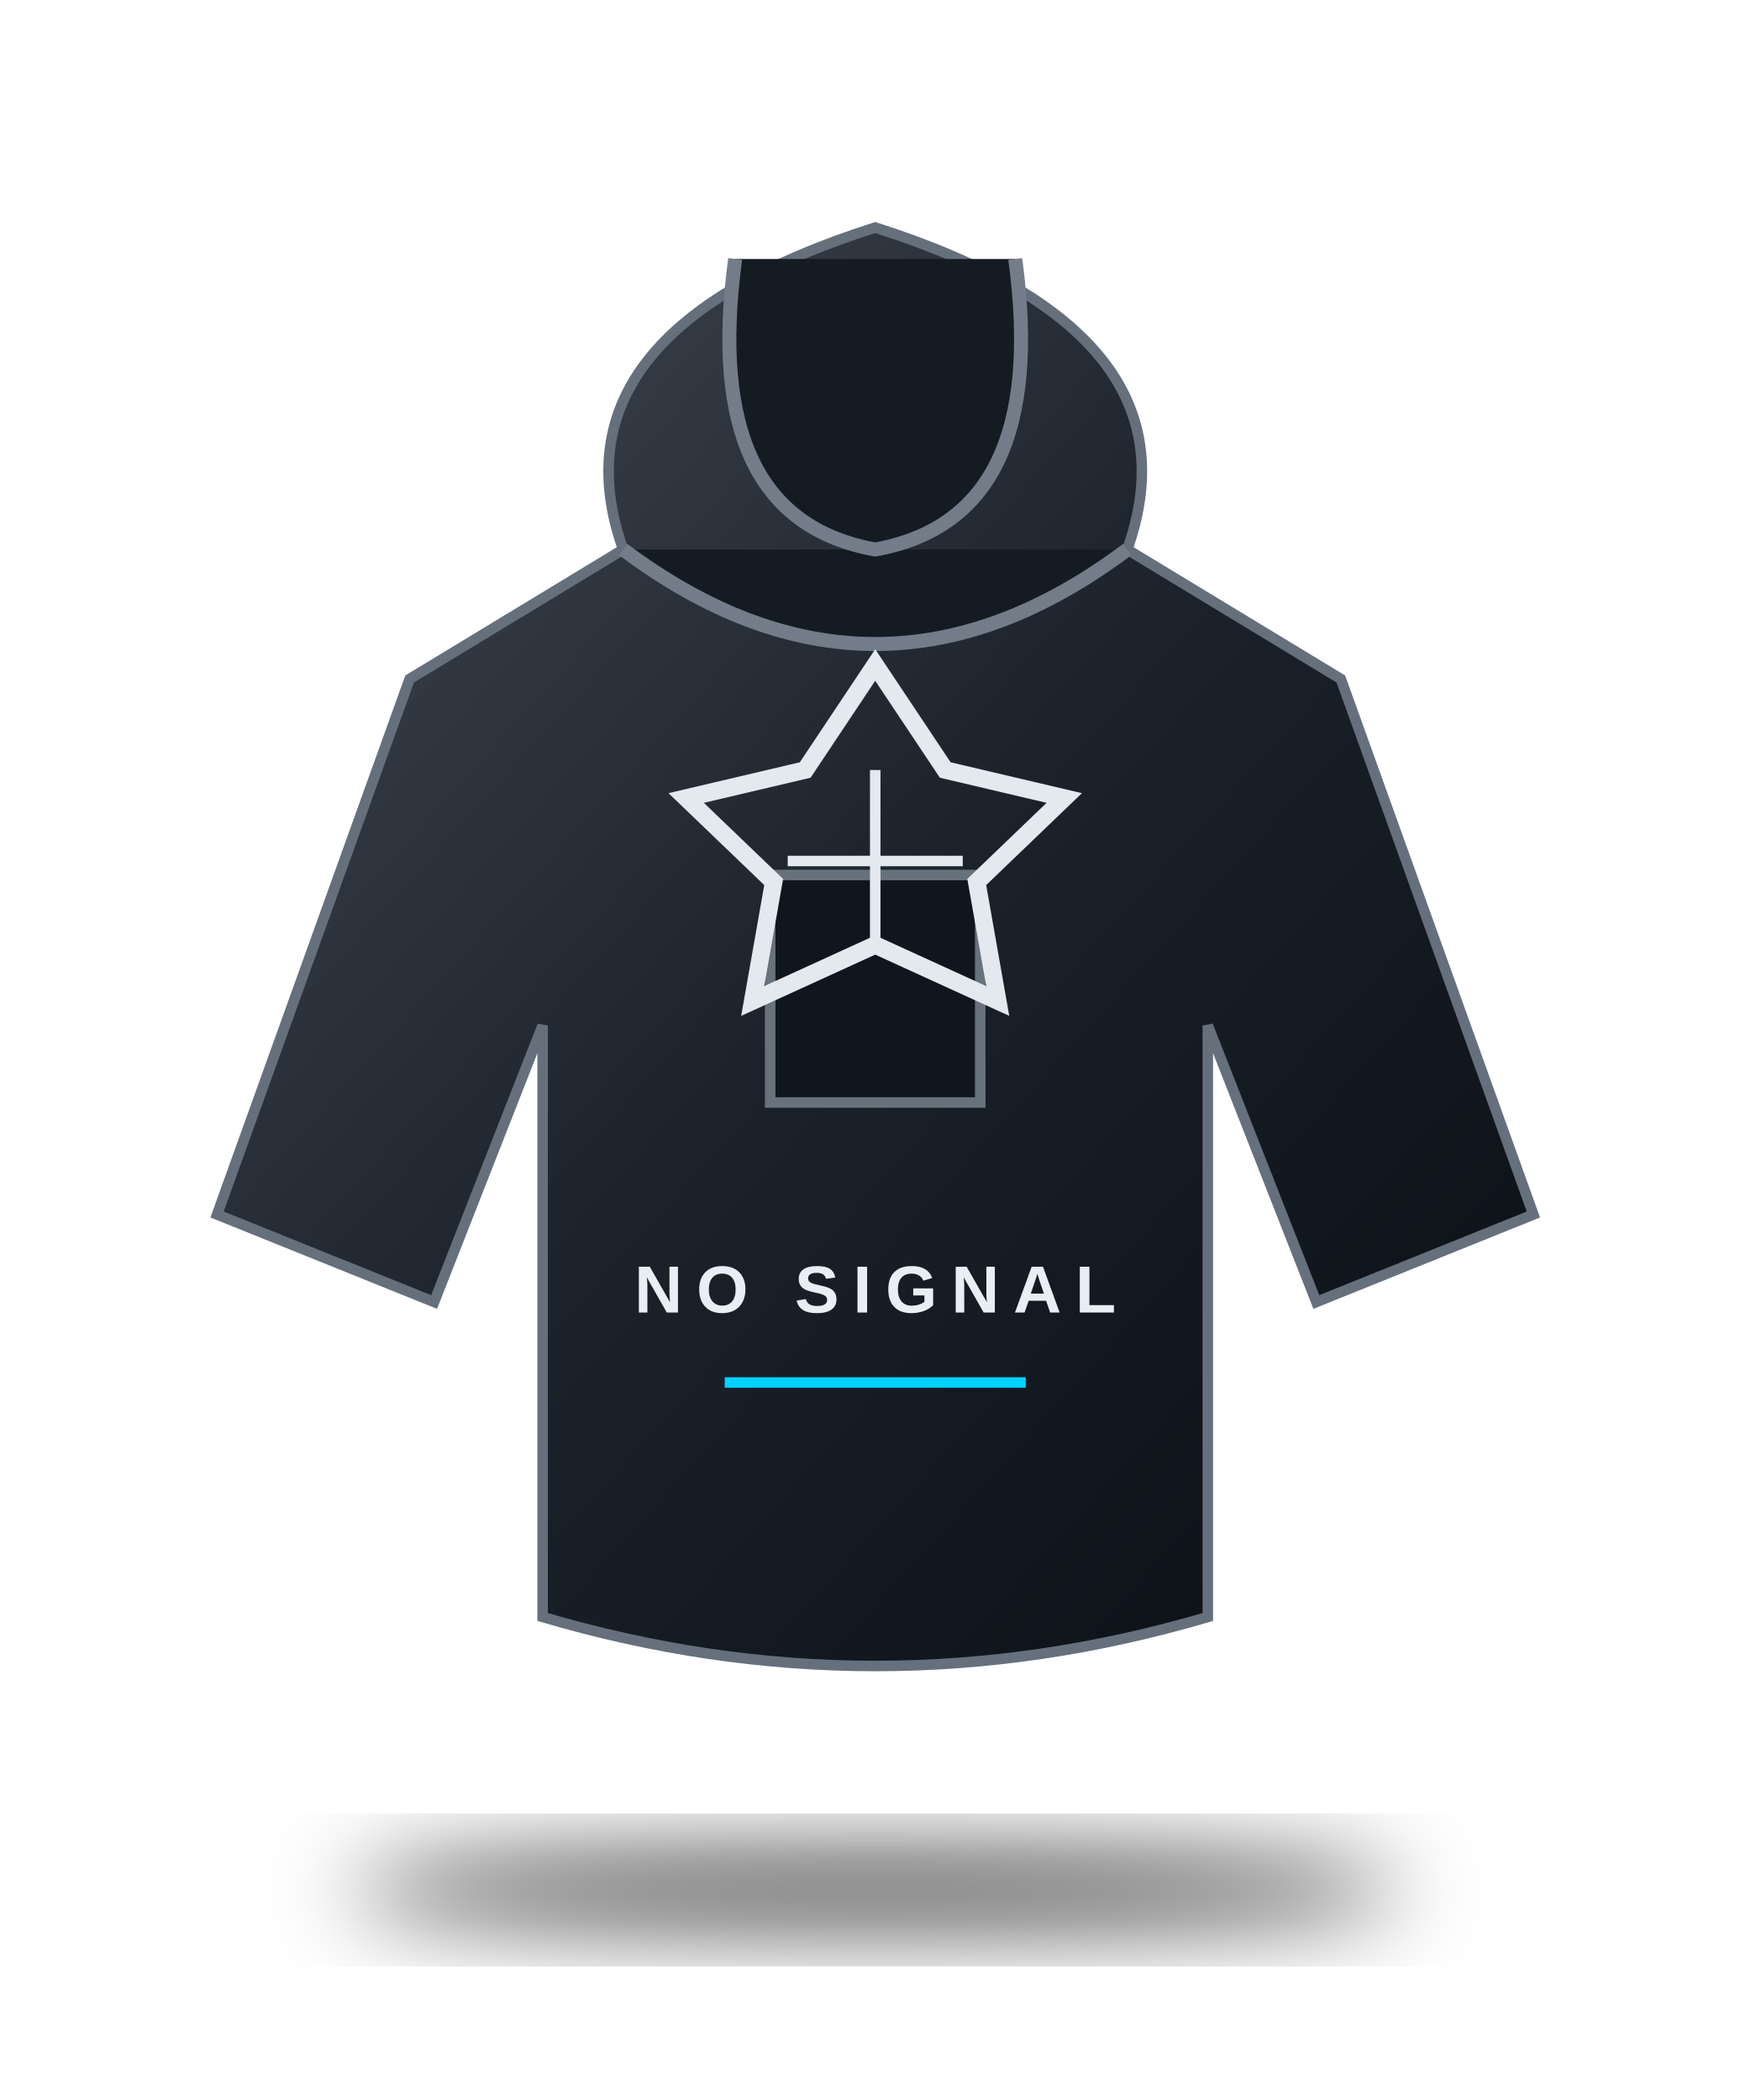
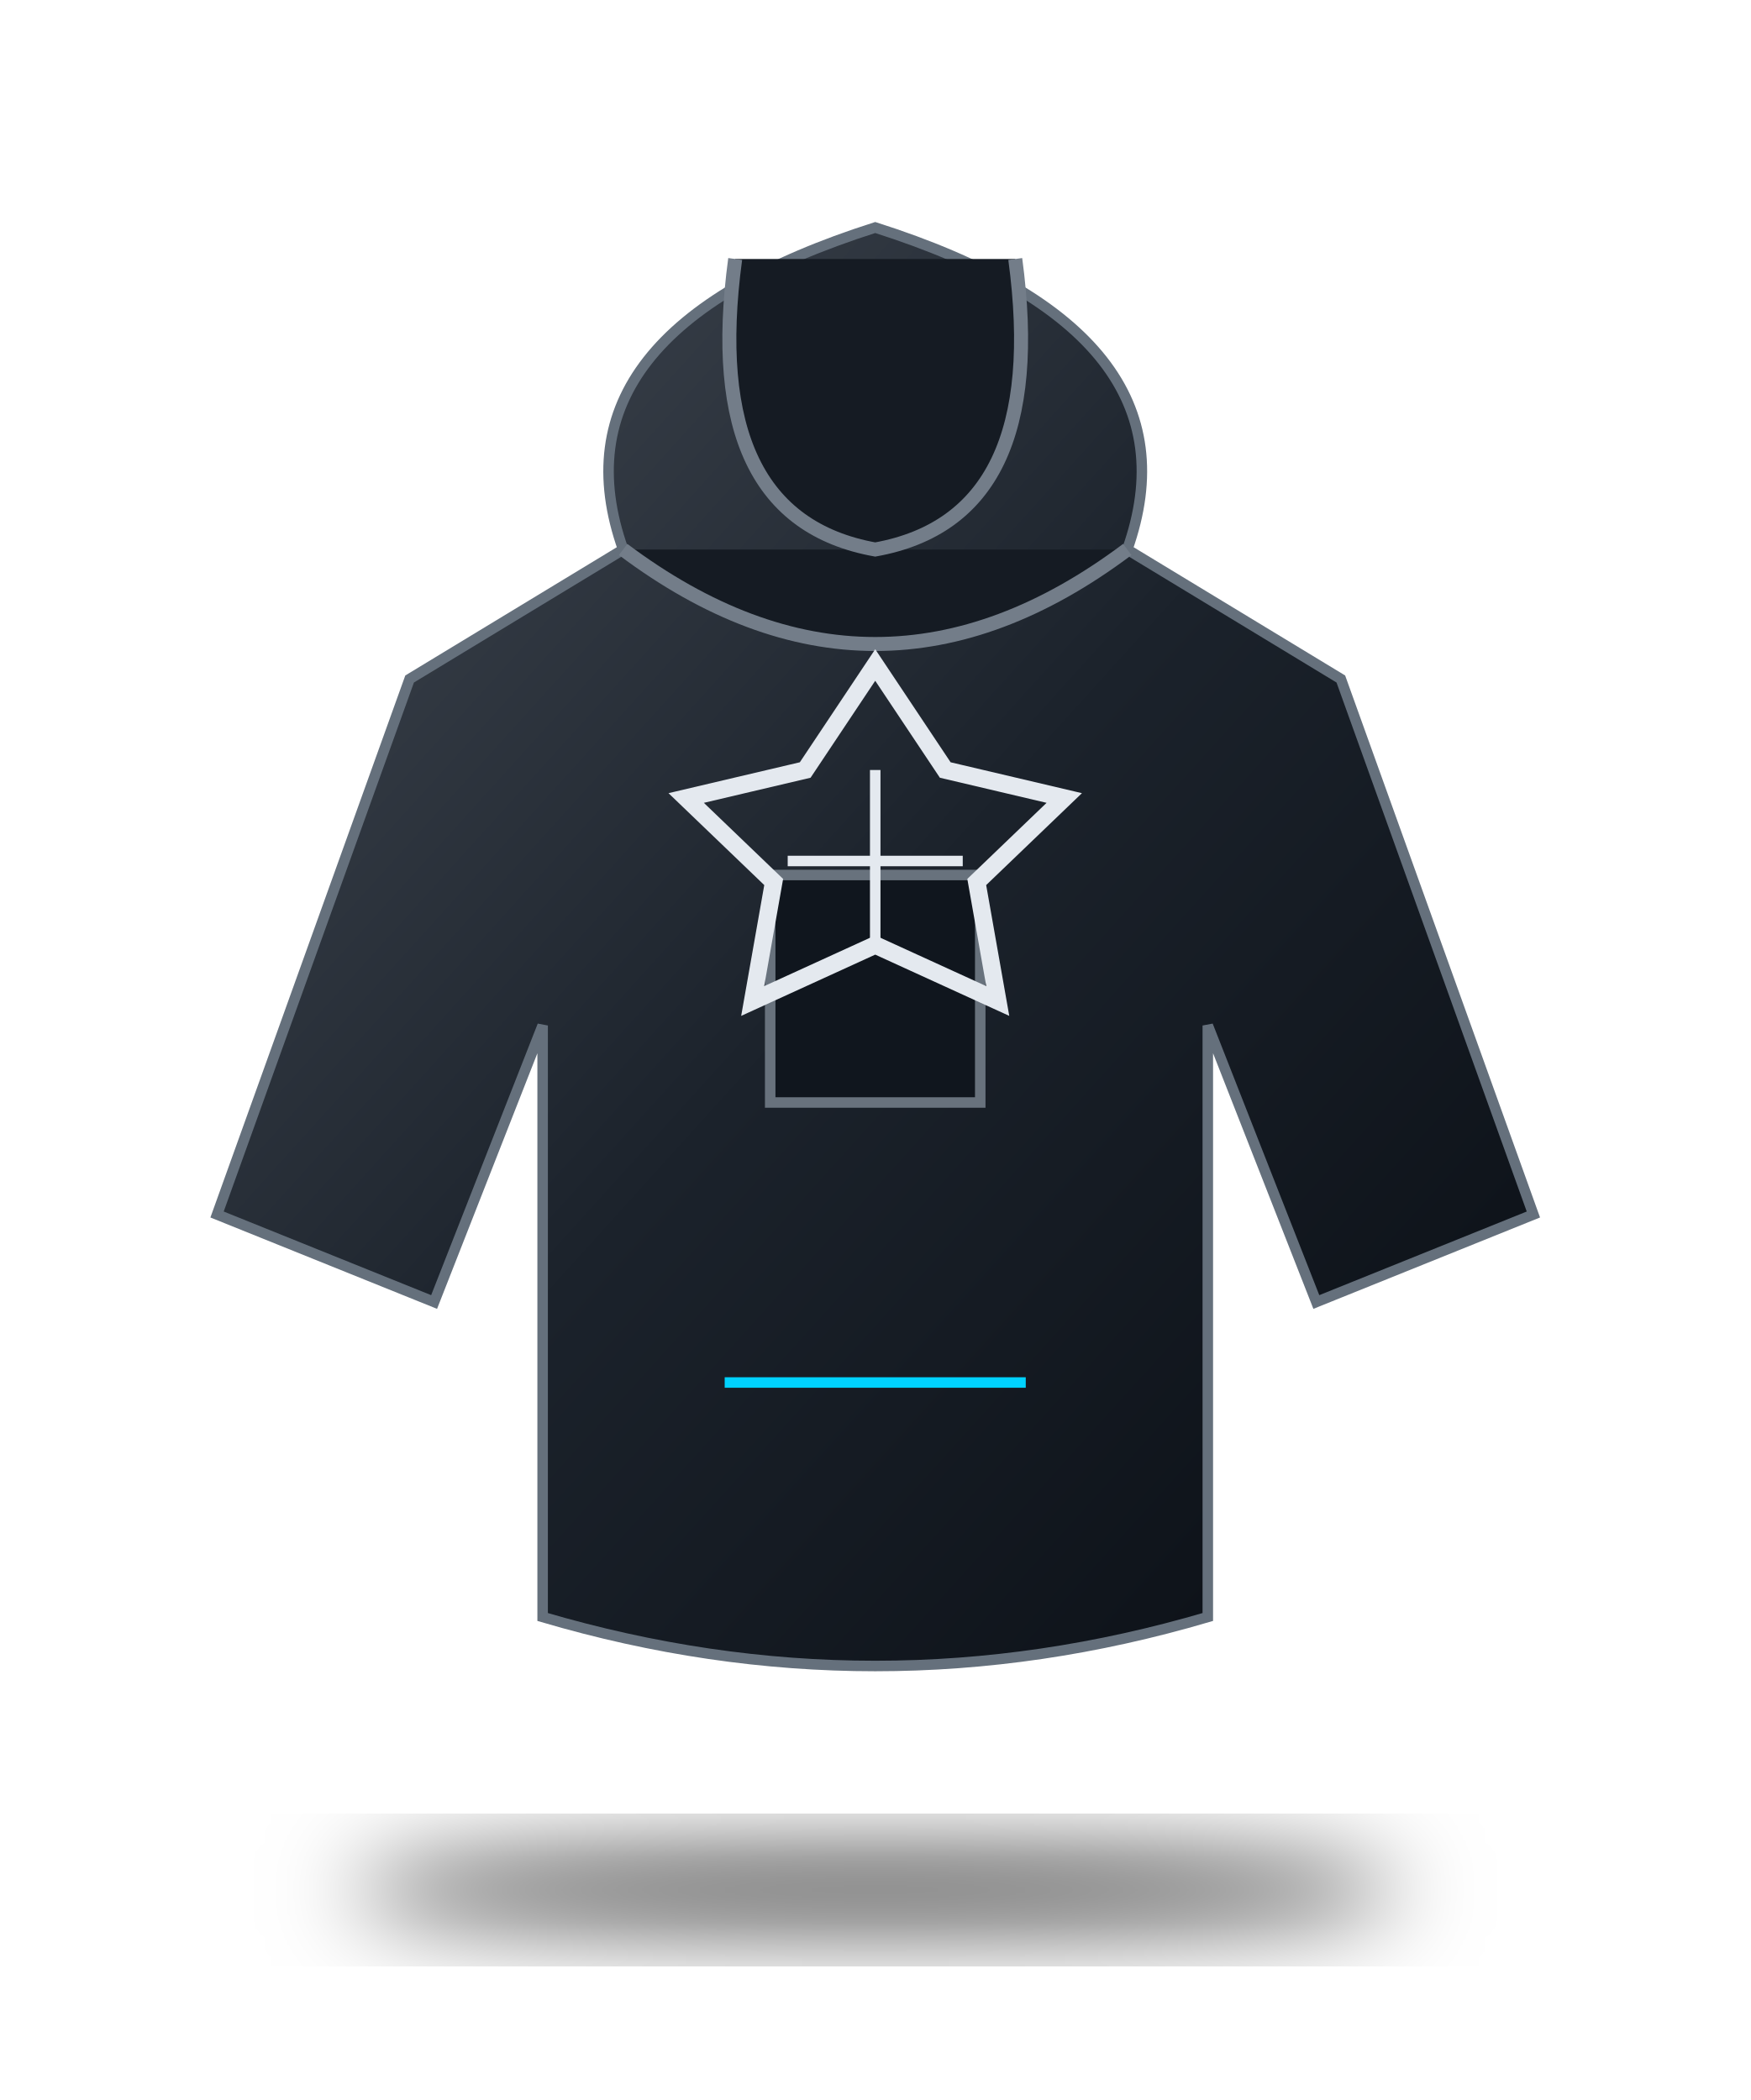
<svg xmlns="http://www.w3.org/2000/svg" viewBox="0 0 500 600">
  <defs>
    <linearGradient id="g" x2="1" y2="1">
      <stop stop-color="#444b55" />
      <stop offset=".5" stop-color="#1b222b" />
      <stop offset="1" stop-color="#090d13" />
    </linearGradient>
    <filter id="s">
      <feGaussianBlur stdDeviation="13" />
    </filter>
  </defs>
  <ellipse cx="250" cy="540" rx="150" ry="18" fill="#000" opacity=".5" filter="url(#s)" />
  <path d="M178 157q-22-62 72-92 94 30 72 92l61 37 55 153-62 25-31-79v169q-95 28-190 0V293l-31 79-62-25 55-153z" fill="url(#g)" stroke="#65707c" stroke-width="3" />
  <path d="M178 157q72 54 144 0M210 74q-10 74 40 83 50-9 40-83" fill="#151b23" stroke="#737d89" stroke-width="4" />
  <path d="M220 250h60v65h-60z" fill="#10161e" stroke="#68727d" stroke-width="3" />
  <path d="m250 190 20 30 34 8-25 24 6 34-35-16-35 16 6-34-25-24 34-8z" fill="none" stroke="#e4e9ef" stroke-width="5" />
  <path d="M250 220v52m-25-26h50" stroke="#e4e9ef" stroke-width="3" />
-   <text x="250" y="375" fill="#e9eef4" font-family="Arial,sans-serif" font-size="19" font-weight="800" text-anchor="middle" letter-spacing="4">NO SIGNAL</text>
  <path d="M207 395h86" stroke="#00d2ff" stroke-width="3" />
</svg>
